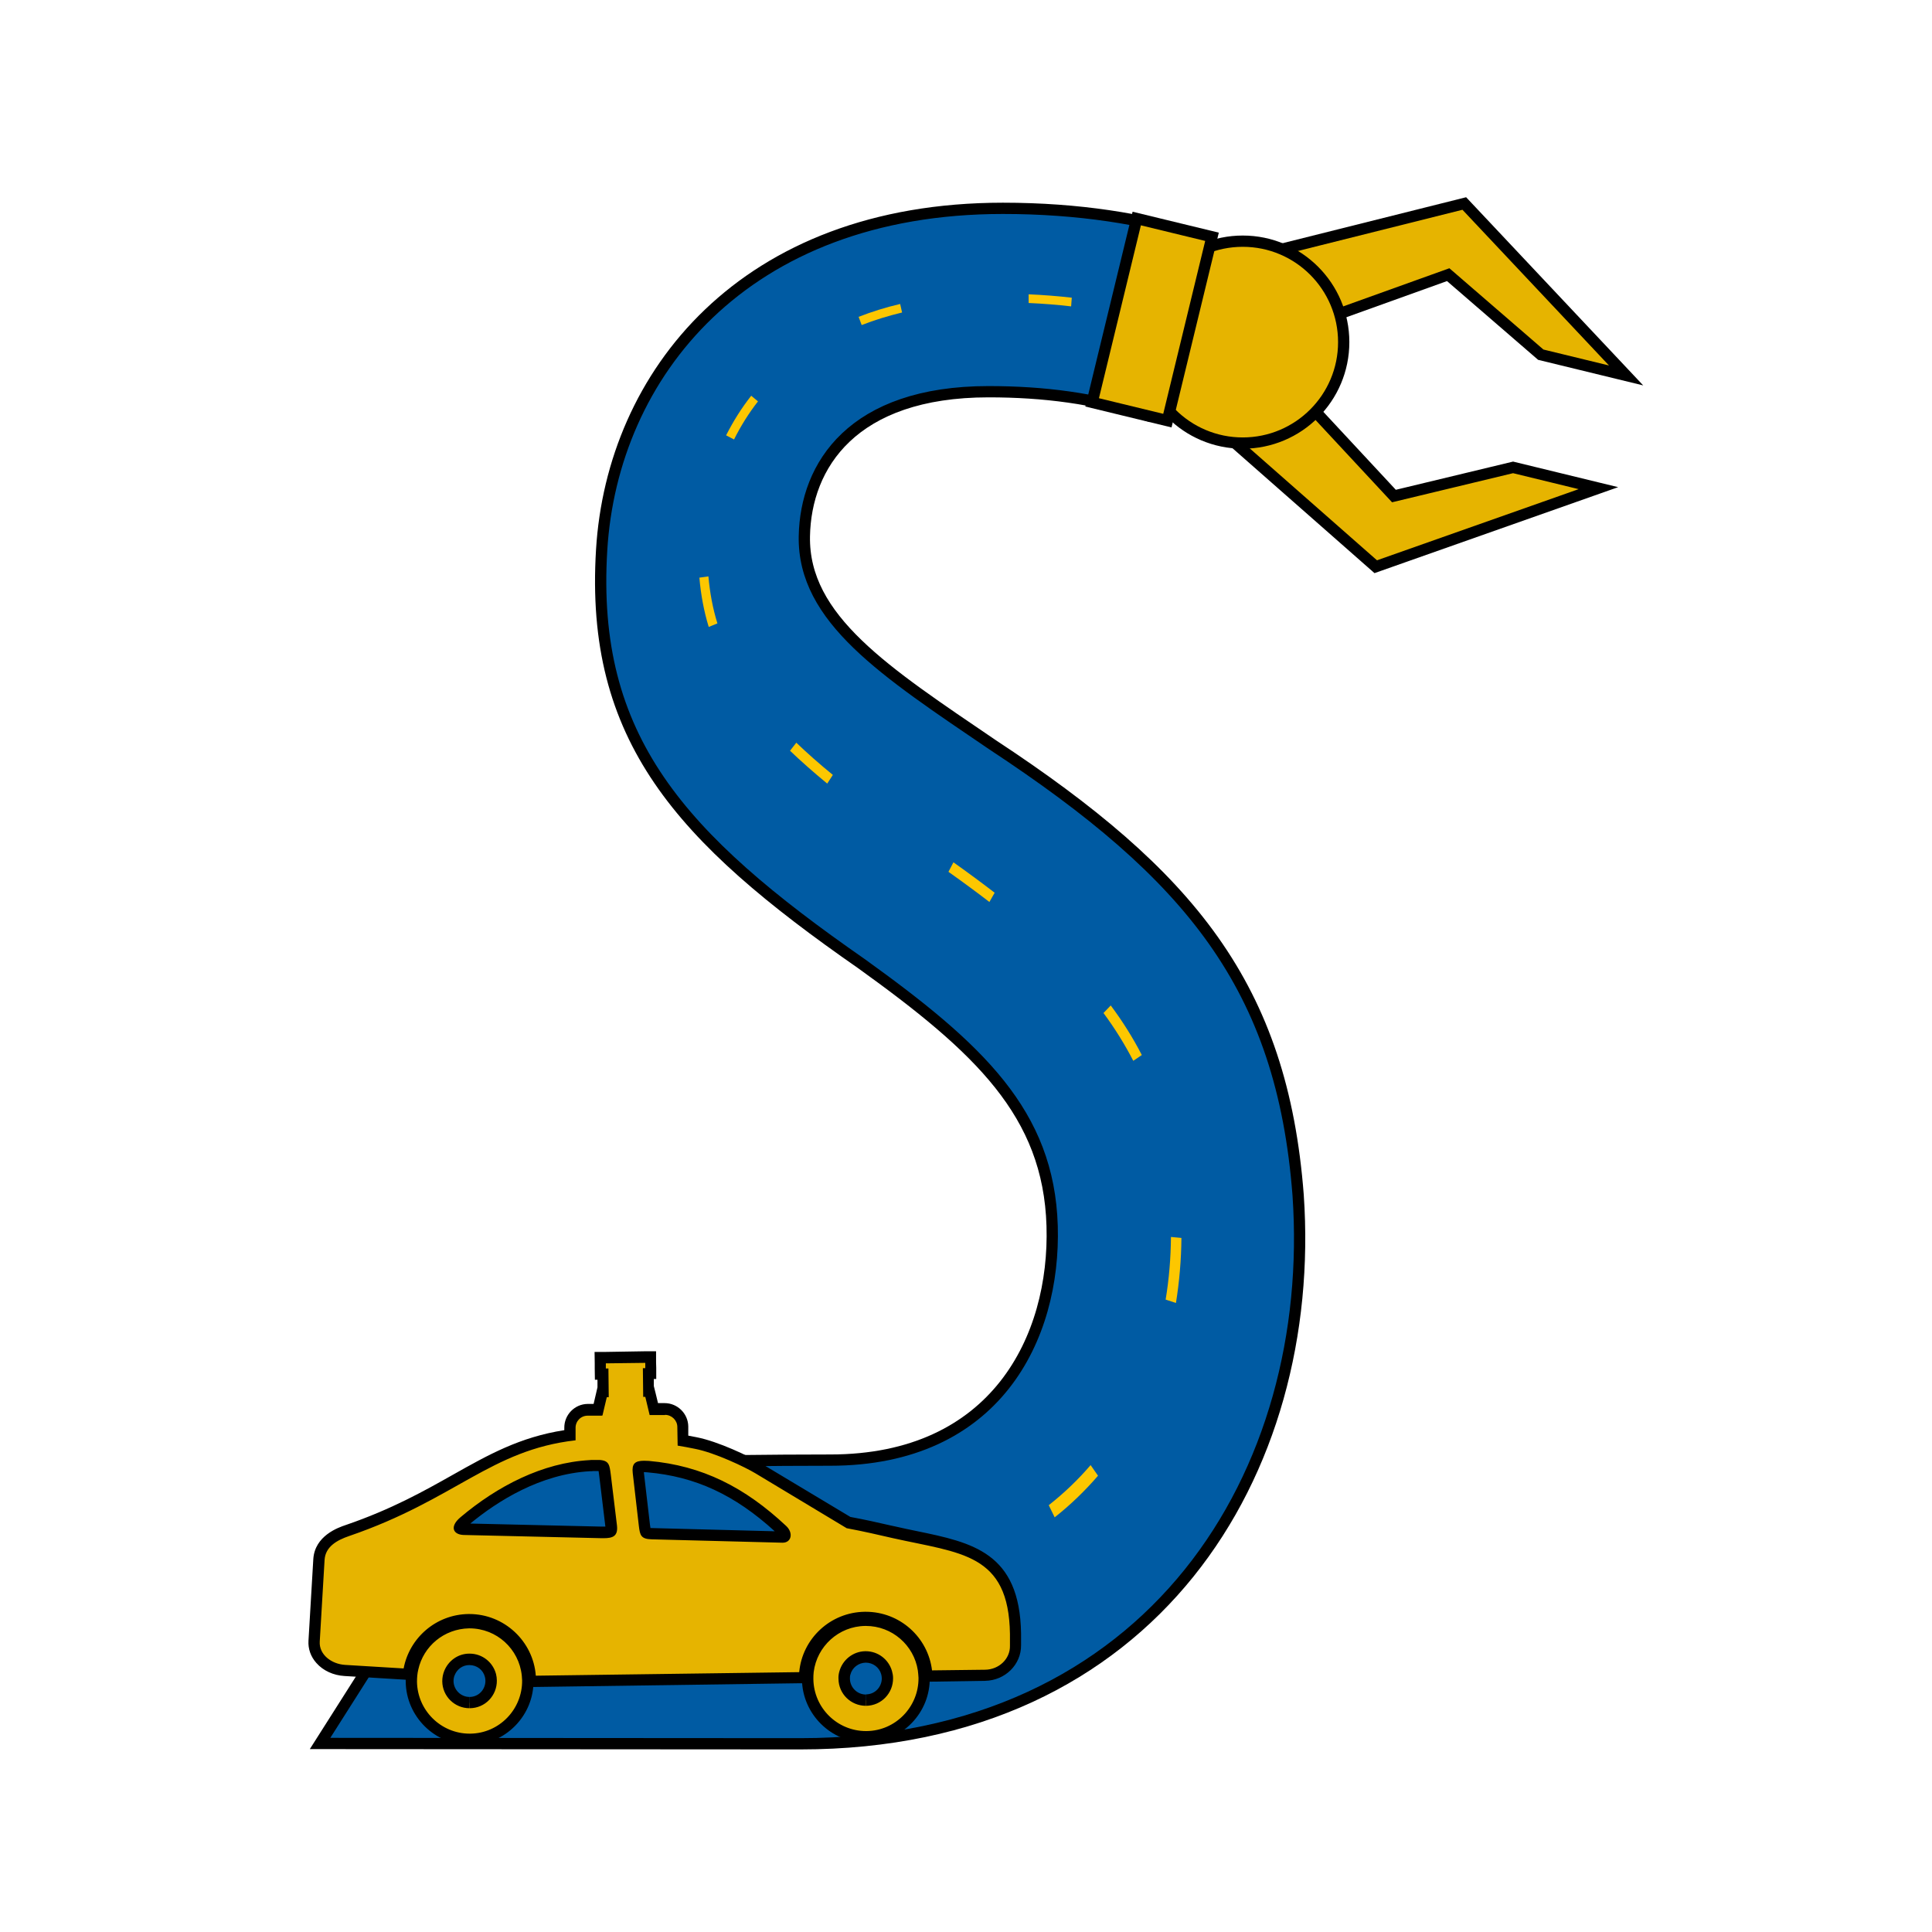
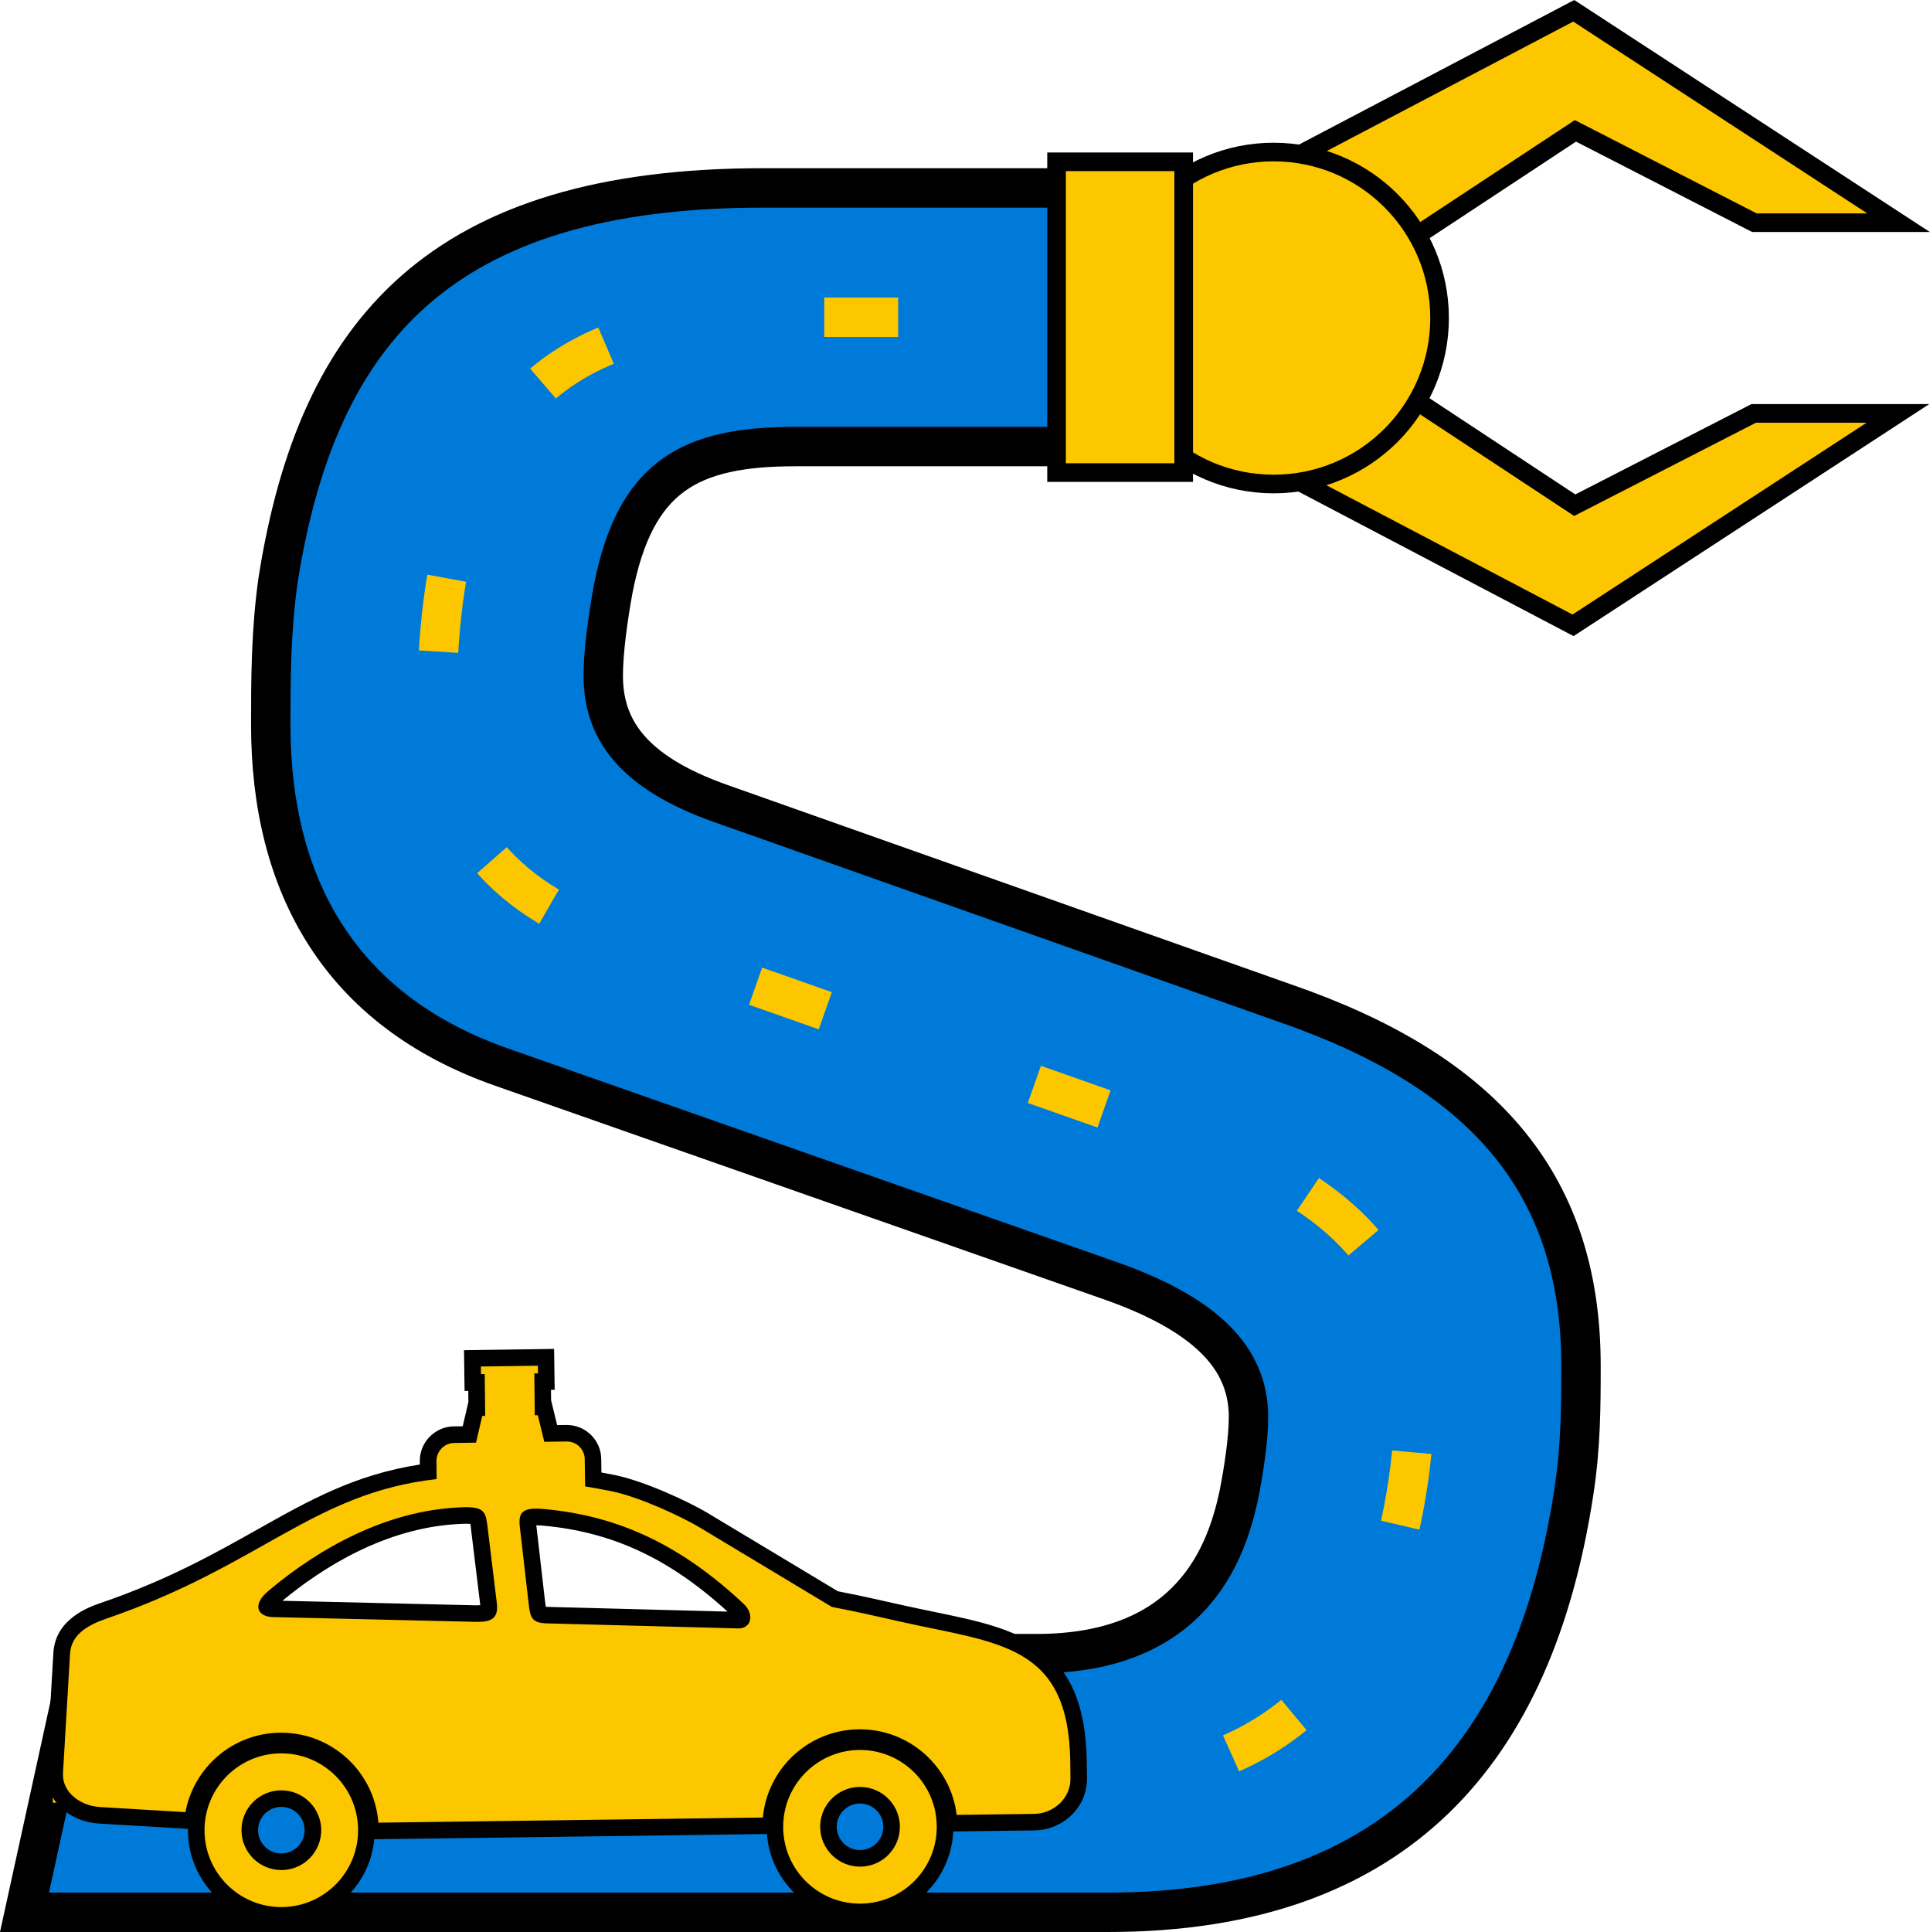
- <svg xmlns="http://www.w3.org/2000/svg" id="Layer_1" data-name="Layer 1" viewBox="0 0 120 120">
+ <svg xmlns="http://www.w3.org/2000/svg" id="Layer_1" data-name="Layer 1" viewBox="0 0 391.8 392.14">
  <defs>
    <style>
      .cls-1 {
+         fill: #007ad9;
+       }
+ 
+       .cls-1, .cls-2 {
+         stroke-width: 8px;
+       }
+ 
+       .cls-1, .cls-2, .cls-3, .cls-4 {
+         stroke-miterlimit: 10;
+       }
+ 
+       .cls-1, .cls-3, .cls-4 {
+         stroke: #000;
+       }
+ 
+       .cls-2 {
+         fill: none;
+         stroke: #fdc700;
+         stroke-dasharray: 0 0 15 45;
+       }
+ 
+       .cls-3, .cls-5 {
+         fill-rule: evenodd;
+       }
+ 
+       .cls-3, .cls-5, .cls-4 {
        fill: #fdc700;
      }

-       .cls-2, .cls-3, .cls-4 {
-         fill: #e6b400;
-       }
- 
-       .cls-2, .cls-4 {
-         fill-rule: evenodd;
-       }
- 
-       .cls-5 {
-         fill: #005ba3;
-       }
- 
-       .cls-5, .cls-3, .cls-4 {
-         stroke: #000;
-         stroke-miterlimit: 10;
-         stroke-width: .7px;
+       .cls-3, .cls-4 {
+         stroke-width: 3.78px;
      }
    </style>
  </defs>
-   <path class="cls-5" d="m80.63,74.24c-.99-12.95-6.69-19.89-18.98-27.98-6.66-4.53-11.78-7.81-11.69-12.95.08-4.39,2.98-8.98,11.44-8.98,3.43,0,6.62.41,9.7,1.42.1-.98.9-1.86,1.23-2.77.5-1.35.79-2.83,1.02-4.25.2-1.21.35-2.8.87-4.12-3.17-1-7.2-1.67-11.93-1.67-16.13,0-24.26,10.37-24.92,21.21-.72,11.71,4.86,17.86,16.13,25.7,7.3,5.25,11.64,9.3,11.85,16.29.21,6.96-3.5,14.55-13.78,14.55-7.74,0-14.32.23-20.66.23l-11.03,17.37c8.69,0,18.98.02,29.83.02,21.98,0,32.1-16.92,30.92-34.07Z" />
+   <path class="cls-1" d="m256.83,90.64h-95.36c-21.5,0-32.5,6-37,29-1,5.5-2,12.5-2,17.5,0,10.5,5.5,19.5,24,26l114.5,40.5c39,13.5,60,35.5,60,73.5,0,8,0,16.5-1.5,26-8,52-35.5,85-94.5,85H4.97l11.5-52.5h194c31.5,0,38.5-20.5,41-32,1-5,2-11.5,2-16,0-10.5-6.5-20-27.5-27.5l-124-43.5c-33-11.5-47-37-47-69.5,0-9,0-19,1.5-29.5,8-50.5,33-79.5,98.5-79.5h101.86v52.5Z" />
+   <path class="cls-2" d="m10.72,361.89h207c45.25,0,62.5-26.75,67.75-58.5,1.25-7.25,1.75-14.75,1.75-21,0-24.25-13.75-40-43.75-50.5l-119.25-42c-25.75-9-35.5-26.25-35.5-47.75,0-7,.5-15.5,1.75-23.5,6.25-36.75,24.25-54.25,67.75-54.25h106.11" />
  <g>
    <g>
-       <polyline class="cls-4" points="79.25 15.57 90.95 12.64 101 23.32 95.7 22.03 89.95 17.06 77.84 21.41" />
-       <polyline class="cls-4" points="76.4 27.24 85.45 35.2 99.28 30.32 93.98 29.03 86.58 30.81 77.82 21.39" />
+       <polyline class="cls-3" points="262.15 32.3 319.5 2.19 385.44 45.2 356.17 45.2 319.84 26.56 262.15 64.6" />
+       <polyline class="cls-3" points="262.02 96.81 319.36 126.92 385.31 83.91 356.03 83.91 319.7 102.54 262.02 64.5" />
    </g>
-     <circle class="cls-3" cx="77.19" cy="21.25" r="6.27" />
-     <rect class="cls-3" x="69.15" y="13.97" width="4.81" height="11.75" transform="translate(6.7 -16.31) rotate(13.64)" />
+     <circle class="cls-4" cx="258.57" cy="64.55" r="33.69" />
+     <rect class="cls-4" x="214.5" y="32.84" width="25.81" height="63.08" />
  </g>
-   <path class="cls-1" d="m66.53,19.03c-.85-.1-1.74-.17-2.64-.21v-.54c.91.04,1.81.11,2.68.21l-.04.54Zm-24.45,78.89c-1.12-.27-2.24-.59-3.32-.96l.21-.86c1.07.37,2.16.68,3.26.95l-.15.88Zm23.43-3.67l-.37-.76c.94-.74,1.82-1.58,2.6-2.49l.46.66c-.81.94-1.72,1.82-2.7,2.59Zm7.53-13.32l-.64-.21c.21-1.26.32-2.57.33-3.89l.65.06c-.01,1.37-.13,2.73-.34,4.04Zm-2.65-15.04c-.52-1.01-1.14-2.01-1.85-2.97l.45-.47c.74.99,1.39,2.03,1.93,3.08l-.53.36Zm-8.93-9.86c-.79-.61-1.62-1.22-2.55-1.88l.31-.59c.93.66,1.77,1.28,2.56,1.89l-.33.58Zm-10.08-7.36c-.86-.71-1.62-1.38-2.31-2.04l.39-.5c.68.65,1.42,1.31,2.27,2l-.35.54Zm-7.36-9.73c-.3-.98-.49-2.01-.58-3.06l.56-.08c.09,1.01.27,1.99.56,2.92l-.54.22Zm1.56-11.65l-.48-.25c.44-.87.96-1.7,1.56-2.46l.42.35c-.57.73-1.07,1.53-1.49,2.37Zm7.94-7.1l-.19-.51c.82-.32,1.68-.59,2.58-.8l.12.53c-.87.21-1.72.47-2.51.78Z" />
  <g>
-     <path class="cls-2" d="m37.23,90.68h-.6c.07,0,.14,0,.21,0,.15,0,.28,0,.39,0Z" />
+     <path class="cls-5" d="m95.6,305.96l-2.86.04c.34-.02.66-.04,1-.06.73-.02,1.33-.02,1.86.01Z" />
    <g>
      <g>
-         <path class="cls-2" d="m32.94,104.11c-.15-1.96-1.81-3.5-3.78-3.5-1.85.02-3.4,1.32-3.73,3.09l-.06.31-3.94-.24c-.59-.03-1.15-.29-1.51-.69-.29-.32-.43-.71-.4-1.13l.3-5.07c.06-1.09,1.05-1.55,1.78-1.81,2.86-.98,4.91-2.13,6.71-3.14,2.27-1.28,4.25-2.39,7.1-2.77v-.45c0-.3.1-.58.31-.8.21-.21.49-.33.79-.33h.65s.26-1.14.26-1.14h.05s-.01-1.08-.01-1.08h-.16s-.02-1.03-.02-1.03l3.13-.04.02,1.03h-.16s.01,1.07.01,1.07h.06s.27,1.13.27,1.13h.67c.63,0,1.13.49,1.13,1.09v.86c.27.05.54.1.81.15,1.29.25,3.18,1.16,3.86,1.57l5.62,3.38c.92.18,1.71.36,2.5.53l.33.07c.47.11.92.2,1.35.29,3.42.7,6.12,1.26,6.18,6.01v.74c.02,1-.83,1.83-1.88,1.85l-3.61.05-.04-.31c-.23-1.9-1.85-3.33-3.77-3.33-1.99.03-3.6,1.5-3.78,3.43l-.03.31-17,.23-.02-.33Zm7.07-13.02c-.28,0-.33.05-.33.06,0,0-.05.05-.02.31l.38,3.29q.06.51.44.52l8.12.21c.09,0,.13-.02.15-.06.03-.07,0-.22-.16-.38-2.62-2.46-5.19-3.67-8.32-3.94-.1,0-.19-.01-.27-.01Zm-3.16-.06h-.19c-3.29.19-6.07,2-7.83,3.48-.28.23-.3.38-.29.4,0,0,.07.07.27.08l8.69.2c.33,0,.42-.05.45-.08.03-.03.05-.14.03-.33l-.38-3.13q-.07-.6-.39-.62c-.06,0-.12,0-.18,0h-.18Z" />
-         <path d="m40.08,84.66v.32s-.15,0-.15,0l.02,1.78h.13s.27,1.13.27,1.13h.95s0-.01.01-.01c.41,0,.76.34.76.75l.02,1.16c.35.06.71.12,1.08.2,1.24.24,3.12,1.14,3.75,1.52l5.67,3.41c1.07.2,1.96.41,2.88.62,4.2.94,7.19.93,7.26,5.95v.73c.02.81-.68,1.48-1.54,1.49l-3.3.04c-.25-2.06-2-3.64-4.12-3.64-.02,0-.04,0-.06,0-2.14.03-3.88,1.67-4.07,3.75l-16.36.22c-.16-2.14-1.96-3.83-4.13-3.83-.02,0-.04,0-.06,0-2.01.03-3.66,1.48-4.02,3.38l-3.63-.22c-.85-.05-1.63-.64-1.58-1.45l.3-5.07c.05-.81.74-1.22,1.54-1.49,6.59-2.26,8.78-5.34,14.05-5.94v-.76c-.01-.42.32-.77.75-.77h.85s.07-.01.07-.01l.27-1.14h.12s-.02-1.78-.02-1.78h-.16s0-.32,0-.32l2.43-.03m-2.57,10.89c.57,0,.91-.12.83-.8l-.38-3.13c-.08-.62-.1-.89-.71-.93,0,0,0,0-.01,0-.06,0-.13,0-.2,0-.06,0-.12,0-.19,0-.07,0-.14,0-.21.01-2.92.16-5.72,1.61-8.02,3.55-.69.58-.46,1.08.2,1.1l8.57.2s.08,0,.13,0m11.11.28c.55,0,.68-.61.22-1.04-2.56-2.4-5.21-3.75-8.53-4.04-.11,0-.21-.01-.3-.01-.59,0-.76.21-.7.76l.38,3.29c.07.58.13.81.79.83l8.12.21s.01,0,.02,0m-7.85-11.89h-.7s-2.43.04-2.43.04h-.7s.01.71.01.71v.32s.01.7.01.7h.16s0,.47,0,.47l-.1.43-.14.6h-.37c-.81.01-1.46.68-1.45,1.49v.14c-2.76.43-4.7,1.52-6.92,2.77-1.79,1.01-3.82,2.15-6.65,3.12-.48.16-1.93.67-2.02,2.12l-.3,5.07c-.03.5.14.99.49,1.38.42.48,1.06.77,1.75.81l3.63.22.62.04.11-.61c.3-1.6,1.7-2.78,3.33-2.8h0c1.84,0,3.34,1.39,3.48,3.17l.05.66h.66s16.36-.23,16.36-.23h.63s.06-.64.06-.64c.16-1.75,1.62-3.09,3.38-3.11h0c1.79,0,3.25,1.3,3.46,3.02l.08.63h.63s3.3-.05,3.3-.05c1.25-.02,2.25-1.01,2.24-2.21v-.74c-.08-5.03-3.04-5.64-6.47-6.35-.43-.09-.88-.18-1.35-.29l-.28-.06c-.78-.18-1.58-.36-2.5-.53l-5.57-3.34c-.7-.42-2.64-1.35-3.98-1.61-.17-.03-.35-.07-.52-.1v-.57c-.01-.8-.67-1.45-1.47-1.45h-.41s-.14-.58-.14-.58l-.12-.48v-.44s.15,0,.15,0v-.7s-.01-.32-.01-.32v-.7h-.01Zm-11.56,10.71c1.72-1.42,4.37-3.09,7.45-3.26.08,0,.14,0,.19-.01.06,0,.12,0,.17,0,.02,0,.05,0,.07,0h.01s.09,0,.09,0c0,0,0,0,0,0,.01.08.03.2.04.3l.38,3.14s0,0,0,.01c-.03,0-.08,0-.13,0h-.11s-8.18-.19-8.18-.19h0Zm11.2.26c-.01-.08-.02-.16-.03-.2l-.38-3.26c.07,0,.15,0,.23.01,2.96.26,5.41,1.39,7.9,3.66l-7.66-.2s-.06,0-.08,0h0Z" />
+         <path class="cls-5" d="m75.16,370.07c-.71-9.37-8.64-16.7-18.04-16.7h-.26c-8.59.11-15.97,6.32-17.54,14.75l-.27,1.46-18.8-1.12c-2.81-.16-5.51-1.4-7.2-3.31-1.37-1.55-2.04-3.41-1.92-5.39l1.43-24.19c.3-5.21,4.99-7.41,8.49-8.62,13.66-4.68,23.42-10.16,32.02-15,10.84-6.1,20.26-11.4,33.9-13.22l-.03-2.13c-.03-2.95,2.33-5.37,5.27-5.4l3.1-.04,1.26-5.42h.24s-.05-5.13-.05-5.13h-.76s-.07-4.9-.07-4.9l14.94-.2.07,4.9h-.75s.05,5.14.05,5.14h.27s1.31,5.39,1.31,5.39c0,0,3.19-.04,3.19-.04,2.99,0,5.37,2.36,5.39,5.27l.06,4.1c1.23.22,2.5.45,3.81.71,6.16,1.2,15.19,5.53,18.44,7.47l26.82,16.12c4.46.86,8.34,1.74,12.1,2.59l1.4.32c2.22.5,4.38.94,6.45,1.37,16.31,3.36,29.2,6.02,29.51,28.66l.04,3.51c.06,4.79-3.99,8.75-9.03,8.83l-17.25.22-.18-1.5c-1.1-9.06-8.83-15.89-17.98-15.89h-.24c-9.27.13-16.92,7.18-17.78,16.38l-.14,1.5-81.14,1.08-.12-1.58Zm33.72-62.16c-1.33,0-1.58.26-1.58.27,0,0-.22.26-.07,1.5l1.8,15.69q.28,2.43,2.12,2.47s38.77,1.02,38.77,1.02c.59,0,.67-.21.7-.28.12-.31.02-1.05-.77-1.79-12.51-11.72-24.76-17.52-39.7-18.81-.46-.04-.89-.06-1.27-.06Zm-14.22-.31c-.26,0-.55,0-.86.01-.27,0-.54.03-.81.04h-.13c-15.64.88-28.92,9.5-37.31,16.58-1.32,1.12-1.43,1.83-1.39,1.93.02.04.34.35,1.3.37l40.91.96c.19,0,.38,0,.56,0,1.58,0,2.02-.24,2.15-.38.14-.16.25-.66.14-1.58l-1.82-14.95c-.34-2.82-.35-2.86-1.78-2.97h-.2l-.08-.02c-.21,0-.43-.01-.67-.01Z" />
+         <path d="m109.2,277.21l.02,1.55h-.74s.09,8.5.09,8.5h.62s1.31,5.38,1.31,5.38l4.53-.06s.04,0,.06,0c1.98,0,3.61,1.6,3.62,3.6l.08,5.51c1.66.28,3.37.59,5.14.94,5.93,1.15,14.88,5.46,17.89,7.26l27.07,16.27c5.1.97,9.37,1.96,13.74,2.95,20.02,4.5,34.32,4.45,34.65,28.42l.04,3.51c.04,3.84-3.28,7.06-7.37,7.13l-15.73.2c-1.19-9.82-9.57-17.37-19.65-17.37-.09,0-.18,0-.27,0-10.21.15-18.5,7.97-19.43,17.91l-78.05,1.04c-.78-10.23-9.34-18.26-19.72-18.26-.09,0-.19,0-.28,0-9.58.12-17.48,7.05-19.17,16.12l-17.32-1.03c-4.08-.24-7.78-3.06-7.54-6.92l1.43-24.19c.22-3.87,3.52-5.8,7.36-7.13,31.46-10.77,41.91-25.5,67.07-28.33l-.04-3.63c-.02-2.02,1.59-3.68,3.61-3.7l4.07-.06h.35l1.27-5.43h.59s-.09-8.49-.09-8.49h-.76s-.02-1.54-.02-1.54l11.57-.16m-12.29,51.99c2.72,0,4.35-.59,3.95-3.84l-1.82-14.95c-.36-2.97-.49-4.22-3.38-4.45-.02,0-.03,0-.07-.01-.29-.02-.6-.03-.95-.03-.28,0-.58,0-.91.02-.34.01-.66.03-1,.06-13.94.77-27.28,7.68-38.29,16.96-3.27,2.77-2.21,5.18.94,5.27l40.92.96c.21,0,.4,0,.6,0m53.04,1.34c2.64,0,3.24-2.92,1.04-4.98-12.24-11.46-24.86-17.89-40.71-19.26-.52-.04-.99-.07-1.42-.07-2.81,0-3.63.98-3.32,3.64l1.8,15.69c.32,2.77.63,3.89,3.75,3.96l38.76,1.02s.06,0,.09,0m-37.44-56.73l-3.36.05-11.57.16-3.36.05.05,3.36.02,1.55.05,3.36h.75s.02,2.26.02,2.26l-.48,2.04-.67,2.87-1.79.02c-3.86.04-6.97,3.23-6.92,7.1v.65c-13.15,2.03-22.41,7.24-33.02,13.21-8.54,4.8-18.22,10.25-31.74,14.88-2.29.79-9.23,3.17-9.63,10.11l-1.43,24.19c-.15,2.4.68,4.74,2.34,6.61,2.02,2.27,5.07,3.68,8.37,3.87l17.32,1.03,2.96.18.54-2.92c1.43-7.65,8.12-13.28,15.91-13.38h.24c8.53,0,15.72,6.65,16.37,15.15l.24,3.15,3.16-.04,78.05-1.04,3.02-.04.28-3.01c.78-8.35,7.72-14.74,16.13-14.86h.22c8.3,0,15.31,6.19,16.31,14.41l.36,3,3.02-.04,15.73-.2c5.97-.1,10.76-4.82,10.69-10.53l-.04-3.51c-.33-24-14.47-26.91-30.85-30.29-2.07-.43-4.21-.87-6.42-1.36l-1.35-.3c-3.7-.84-7.53-1.7-11.91-2.55l-26.56-15.96c-3.34-2-12.62-6.44-18.98-7.68-.83-.16-1.65-.32-2.46-.47l-.04-2.73c-.02-3.8-3.16-6.91-6.99-6.91h-.12s-1.84.02-1.84.02l-.68-2.79-.55-2.27-.02-2.1h.75s-.05-3.37-.05-3.37l-.02-1.55-.05-3.36h0Zm-55.15,51.11c8.22-6.79,20.85-14.74,35.57-15.56h.1c.28-.02.54-.04.82-.05.28,0,.55-.01.8-.01.21,0,.4,0,.58.01.08,0,.15.02.23.02.02,0,.04,0,.05,0,.07.4.14.96.19,1.44v.05s1.82,14.95,1.82,14.95c0,.02,0,.04,0,.06-.17,0-.37.02-.62.02-.17,0-.34,0-.51,0l-39.04-.92h0Zm53.46,1.23c-.06-.36-.11-.78-.13-.97l-1.79-15.57c.32,0,.69.02,1.11.05,14.15,1.22,25.83,6.62,37.72,17.47l-36.53-.96c-.14,0-.27,0-.37-.02h0Z" />
      </g>
      <g>
-         <path class="cls-2" d="m29.16,108.03c-1.97,0-3.59-1.6-3.62-3.57,0-.28.02-.56.09-.84.37-1.64,1.8-2.81,3.49-2.83h0c1.92,0,3.46,1.4,3.65,3.26.01.1.02.21.02.32.03,2-1.58,3.64-3.57,3.67h-.05Zm-.02-4.96c-.55,0-1.03.34-1.23.85-.06.16-.09.33-.09.51,0,.73.61,1.33,1.34,1.33.76-.01,1.35-.62,1.34-1.36,0-.11-.02-.22-.04-.32-.15-.59-.69-1.01-1.3-1.01v-.35l-.02.35Z" />
-         <path d="m29.16,101.14c1.69,0,3.08,1.28,3.25,2.94.01.09.01.19.02.29.02,1.8-1.42,3.29-3.22,3.31-.01,0-.03,0-.04,0-1.78,0-3.24-1.44-3.27-3.22,0-.26.02-.51.08-.76.32-1.45,1.6-2.53,3.15-2.56.02,0,.03,0,.04,0m0,4.96s.02,0,.02,0c.94-.01,1.68-.78,1.67-1.72,0-.14-.02-.27-.05-.4-.19-.73-.85-1.27-1.64-1.27,0,0-.02,0-.02,0-.71,0-1.31.45-1.56,1.08-.08.2-.12.41-.12.64.01.93.77,1.67,1.69,1.67m0-5.67h-.05c-1.85.03-3.42,1.3-3.82,3.11-.07.3-.1.61-.09.92.03,2.16,1.81,3.92,3.97,3.92h.05c1.06-.01,2.05-.44,2.79-1.2.74-.76,1.14-1.76,1.13-2.82,0-.12,0-.24-.02-.35-.2-2.03-1.9-3.57-3.95-3.57h0Zm0,5.67v-.7c-.54,0-.98-.44-.99-.98,0-.13.02-.26.07-.37.15-.38.5-.63.91-.63h0c.47,0,.86.3.97.74.02.08.03.15.03.24,0,.55-.43,1-.98,1v.7h-.01Z" />
+         <path class="cls-5" d="m57.1,388.76c-9.4,0-17.15-7.65-17.28-17.05-.02-1.34.12-2.68.41-4,1.75-7.85,8.59-13.41,16.64-13.51h.24c8.91,0,16.3,6.68,17.19,15.54.05.45.08.95.08,1.51.13,9.53-7.52,17.38-17.04,17.51h-.24Zm-.08-23.69c-2.62.04-4.93,1.63-5.88,4.07-.3.77-.45,1.58-.44,2.42.05,3.49,2.92,6.32,6.41,6.32,3.62-.05,6.46-2.96,6.41-6.49,0-.52-.07-1.03-.2-1.52-.73-2.83-3.28-4.8-6.2-4.8h-.09Z" />
+         <path d="m57.11,355.88c8.05,0,14.72,6.13,15.51,14.03.05.45.07.9.08,1.36.12,8.61-6.77,15.69-15.38,15.81-.07,0-.14,0-.21,0-8.51,0-15.48-6.85-15.59-15.39-.02-1.24.11-2.45.37-3.61,1.54-6.9,7.65-12.1,15.02-12.2.07,0,.14,0,.21,0m0,23.69s.07,0,.11,0c4.47-.06,8.04-3.73,7.98-8.2,0-.67-.1-1.31-.26-1.92-.9-3.49-4.07-6.06-7.83-6.06-.04,0-.07,0-.11,0-3.39.05-6.27,2.17-7.43,5.14-.37.94-.57,1.97-.55,3.05.06,4.43,3.66,7.98,8.08,7.98m0-27.05h-.26c-8.83.12-16.33,6.22-18.25,14.83-.32,1.44-.47,2.92-.45,4.39.14,10.31,8.64,18.71,18.96,18.71h.26c5.06-.07,9.8-2.11,13.33-5.74,3.53-3.63,5.44-8.42,5.37-13.48,0-.61-.04-1.16-.1-1.68-.97-9.7-9.08-17.03-18.85-17.03h0Zm0,23.69c-2.57,0-4.69-2.09-4.72-4.66,0-.62.1-1.22.32-1.78.7-1.8,2.41-2.98,4.34-3.01h.07c2.15,0,4.03,1.45,4.57,3.54.09.36.14.74.15,1.12.04,2.61-2.06,4.75-4.66,4.79h-.07Z" />
      </g>
      <g>
-         <path class="cls-2" d="m53.78,107.88c-1.97,0-3.59-1.6-3.62-3.57,0-.17,0-.34.03-.5.22-1.78,1.75-3.15,3.54-3.17h0c1.82,0,3.36,1.32,3.63,3.07.02.17.04.33.04.5.01.97-.35,1.88-1.03,2.57-.67.69-1.58,1.08-2.55,1.09h-.05Zm-.02-4.96c-.6,0-1.13.42-1.28,1-.03.12-.04.24-.04.36,0,.73.61,1.33,1.34,1.33.76-.01,1.35-.62,1.34-1.36,0-.12-.02-.24-.05-.36-.17-.57-.7-.97-1.29-.97v-.35l-.02.35Z" />
-         <path d="m53.78,100.99c1.63,0,2.99,1.2,3.23,2.77.02.15.03.3.04.45.02,1.8-1.42,3.29-3.22,3.31-.02,0-.03,0-.04,0-1.78,0-3.24-1.43-3.27-3.22,0-.15,0-.3.02-.45.2-1.59,1.55-2.84,3.2-2.86.02,0,.03,0,.04,0m0,4.96s.02,0,.02,0c.94-.01,1.68-.78,1.67-1.72,0-.16-.03-.31-.07-.45-.21-.71-.86-1.22-1.63-1.22,0,0-.02,0-.02,0-.78.01-1.43.55-1.62,1.27-.04.14-.06.3-.05.45.01.93.77,1.67,1.7,1.67m0-5.67h-.05c-1.97.03-3.65,1.52-3.89,3.48-.02.19-.03.37-.03.55.03,2.16,1.81,3.92,3.97,3.92h.05c1.06-.01,2.05-.44,2.79-1.2.74-.76,1.14-1.76,1.13-2.82,0-.18-.02-.36-.04-.54-.29-1.93-1.98-3.38-3.93-3.38h0Zm0,5.67v-.7c-.54,0-.98-.44-.99-.98,0-.09,0-.18.03-.26.11-.43.5-.73.95-.74h0c.45,0,.84.29.96.71.02.08.04.17.04.26,0,.55-.43,1-.98,1v.7h-.01Z" />
+         <path class="cls-5" d="m174.58,388.06c-9.4,0-17.15-7.65-17.28-17.04-.01-.77.03-1.57.13-2.38,1.06-8.52,8.33-15.02,16.92-15.14h.24c8.47,0,15.81,6.31,17.07,14.67.12.8.18,1.6.19,2.38.13,9.53-7.52,17.38-17.04,17.51h-.24Zm-.08-23.68c-2.88.04-5.39,2.01-6.12,4.79-.14.55-.21,1.13-.21,1.71.05,3.49,2.92,6.32,6.41,6.32,1.8-.02,3.4-.71,4.59-1.94s1.84-2.84,1.82-4.56c0-.58-.09-1.15-.25-1.7-.79-2.72-3.32-4.62-6.15-4.62h-.09Z" />
+         <path d="m174.59,355.19c7.79,0,14.28,5.73,15.41,13.24.1.7.17,1.42.18,2.15.12,8.61-6.77,15.69-15.38,15.8-.07,0-.14,0-.21,0-8.52,0-15.48-6.84-15.59-15.38,0-.73.03-1.45.12-2.15.95-7.61,7.38-13.55,15.27-13.66.07,0,.14,0,.21,0m0,23.69s.07,0,.11,0c4.47-.06,8.04-3.73,7.98-8.2-.01-.74-.12-1.46-.32-2.15-.98-3.38-4.09-5.83-7.77-5.83-.04,0-.07,0-.11,0-3.73.05-6.83,2.61-7.72,6.04-.18.69-.27,1.41-.26,2.15.06,4.43,3.67,7.98,8.09,7.98m0-27.05h-.26c-9.42.13-17.4,7.27-18.56,16.61-.11.89-.15,1.76-.14,2.61.14,10.31,8.64,18.7,18.95,18.7h.26c5.06-.07,9.8-2.11,13.33-5.73,3.53-3.63,5.44-8.41,5.37-13.48-.01-.85-.08-1.72-.21-2.59-1.39-9.19-9.44-16.11-18.74-16.11h0Zm0,23.69c-2.57,0-4.69-2.09-4.73-4.66,0-.43.05-.85.15-1.26.54-2.05,2.39-3.5,4.52-3.53h.07c2.09,0,3.96,1.4,4.54,3.41.12.4.18.82.18,1.25.04,2.61-2.06,4.75-4.66,4.79h-.07Z" />
      </g>
    </g>
  </g>
</svg>
